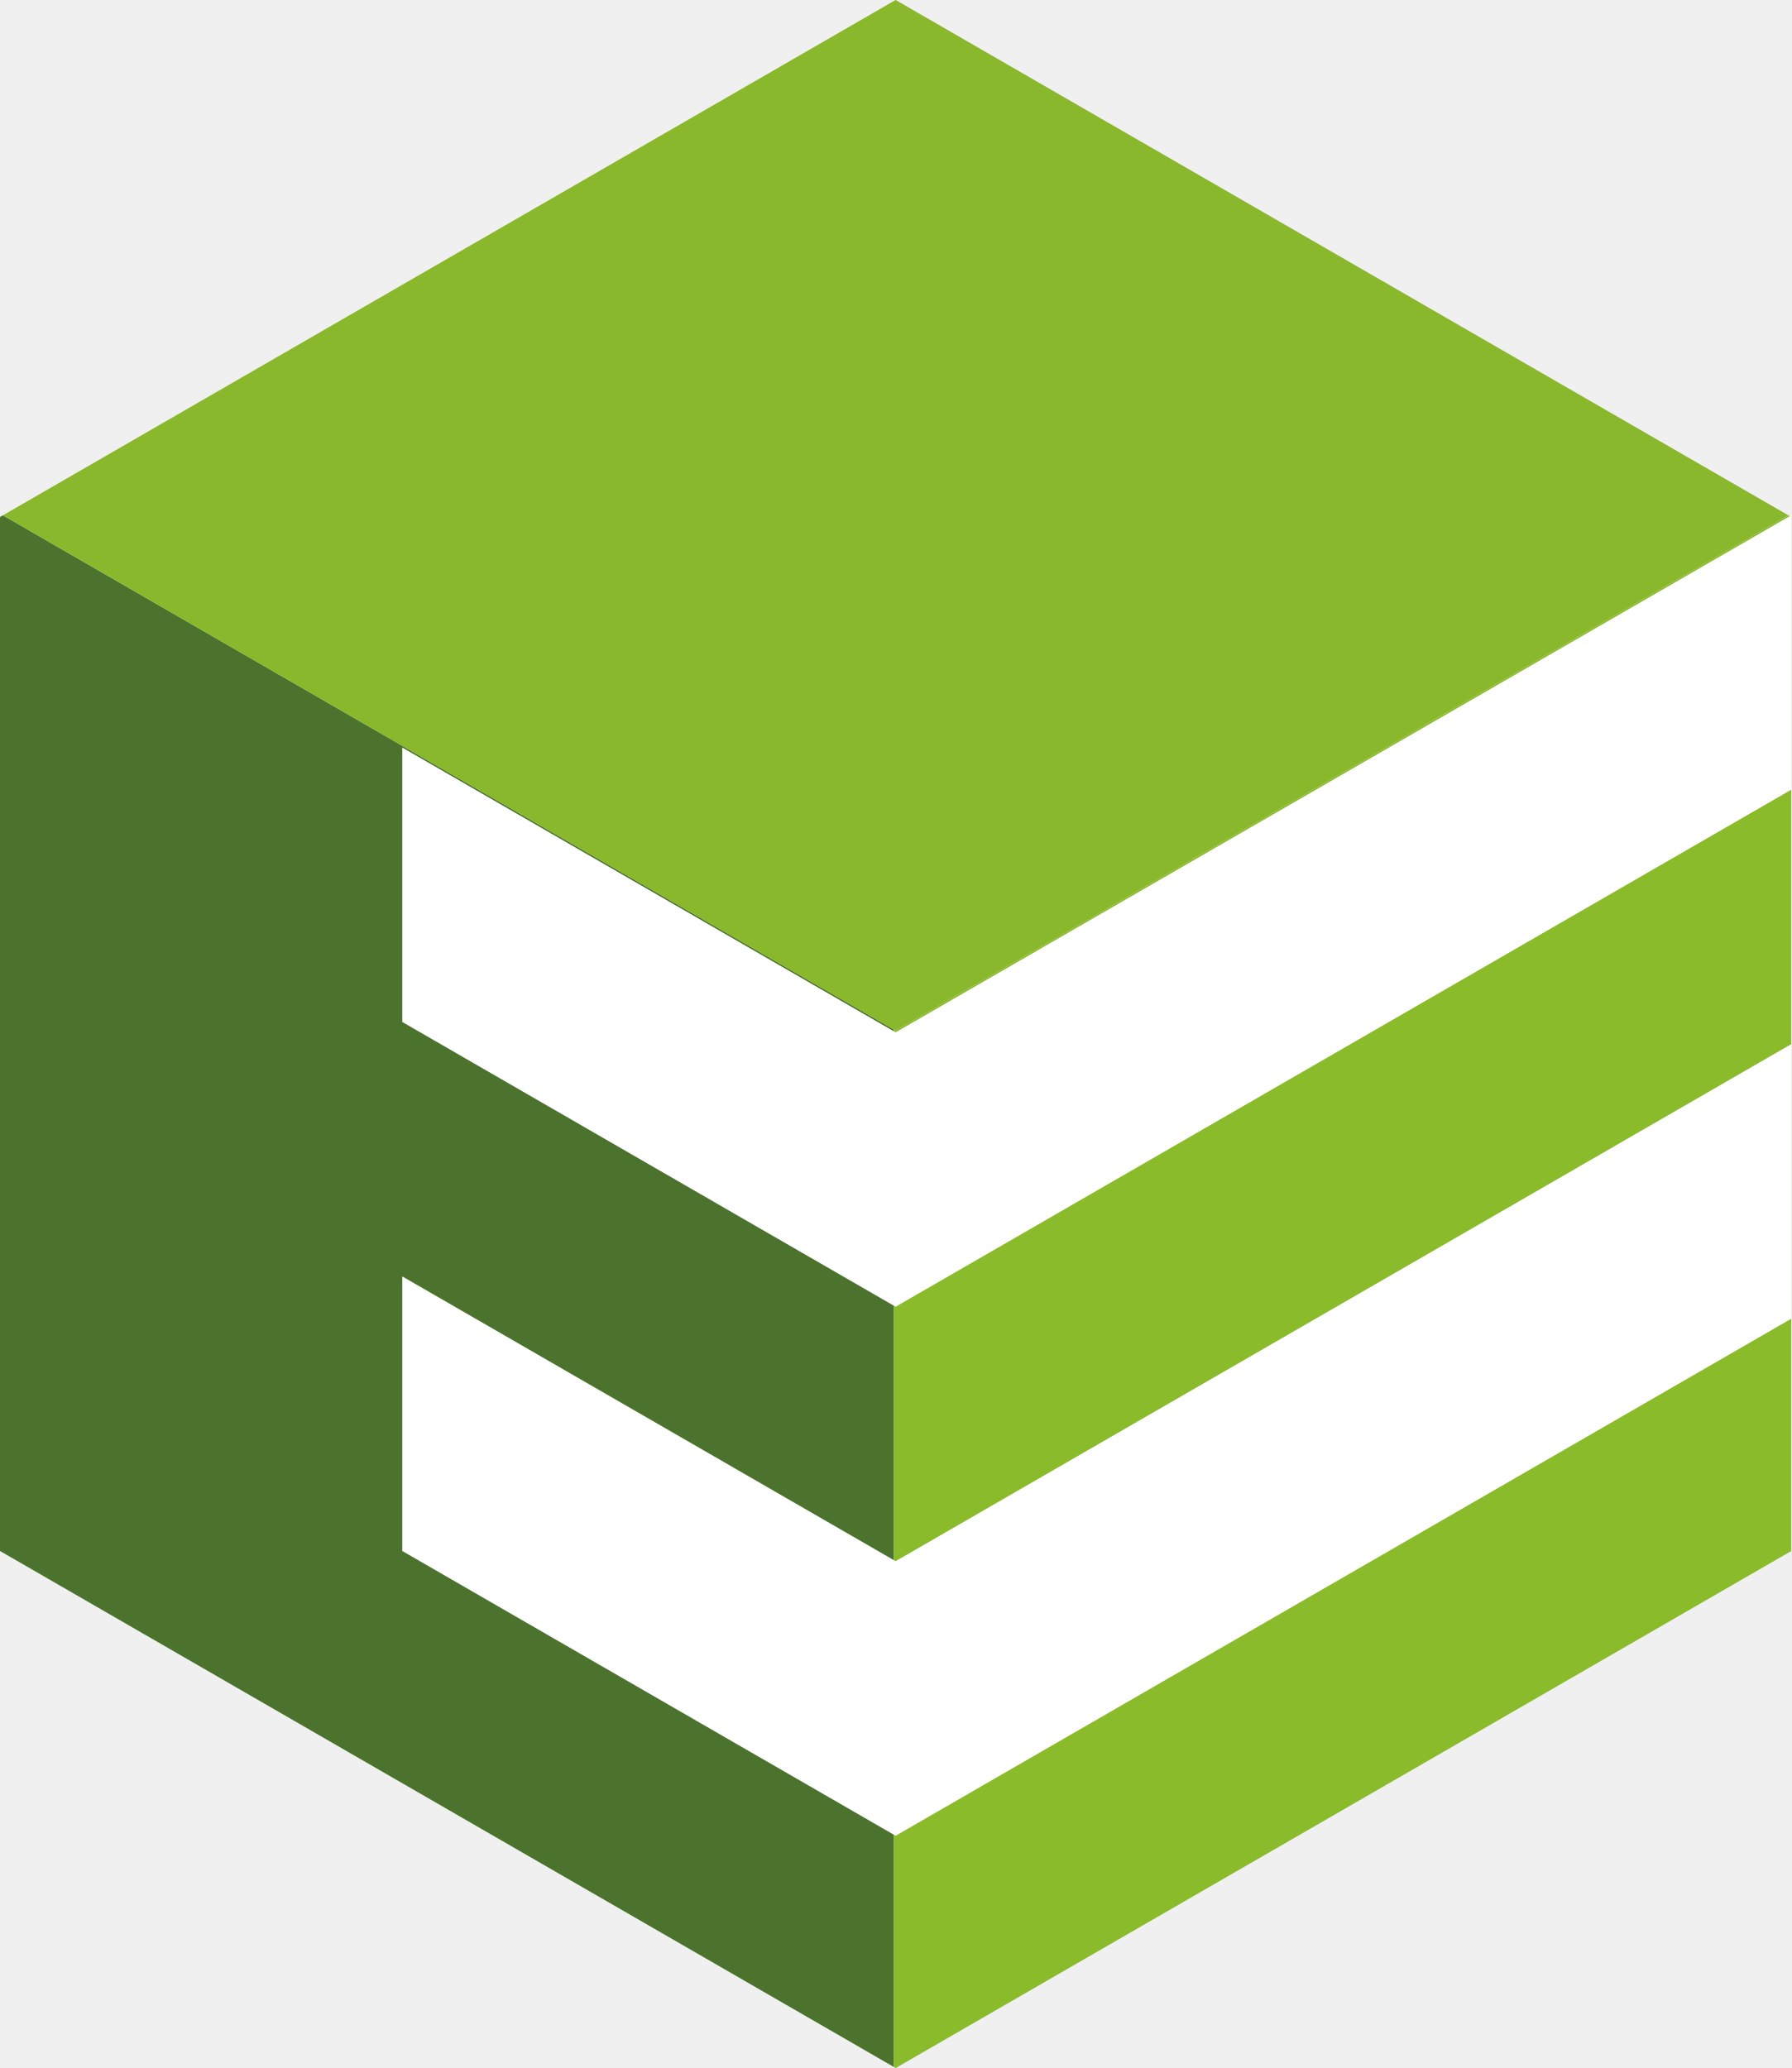
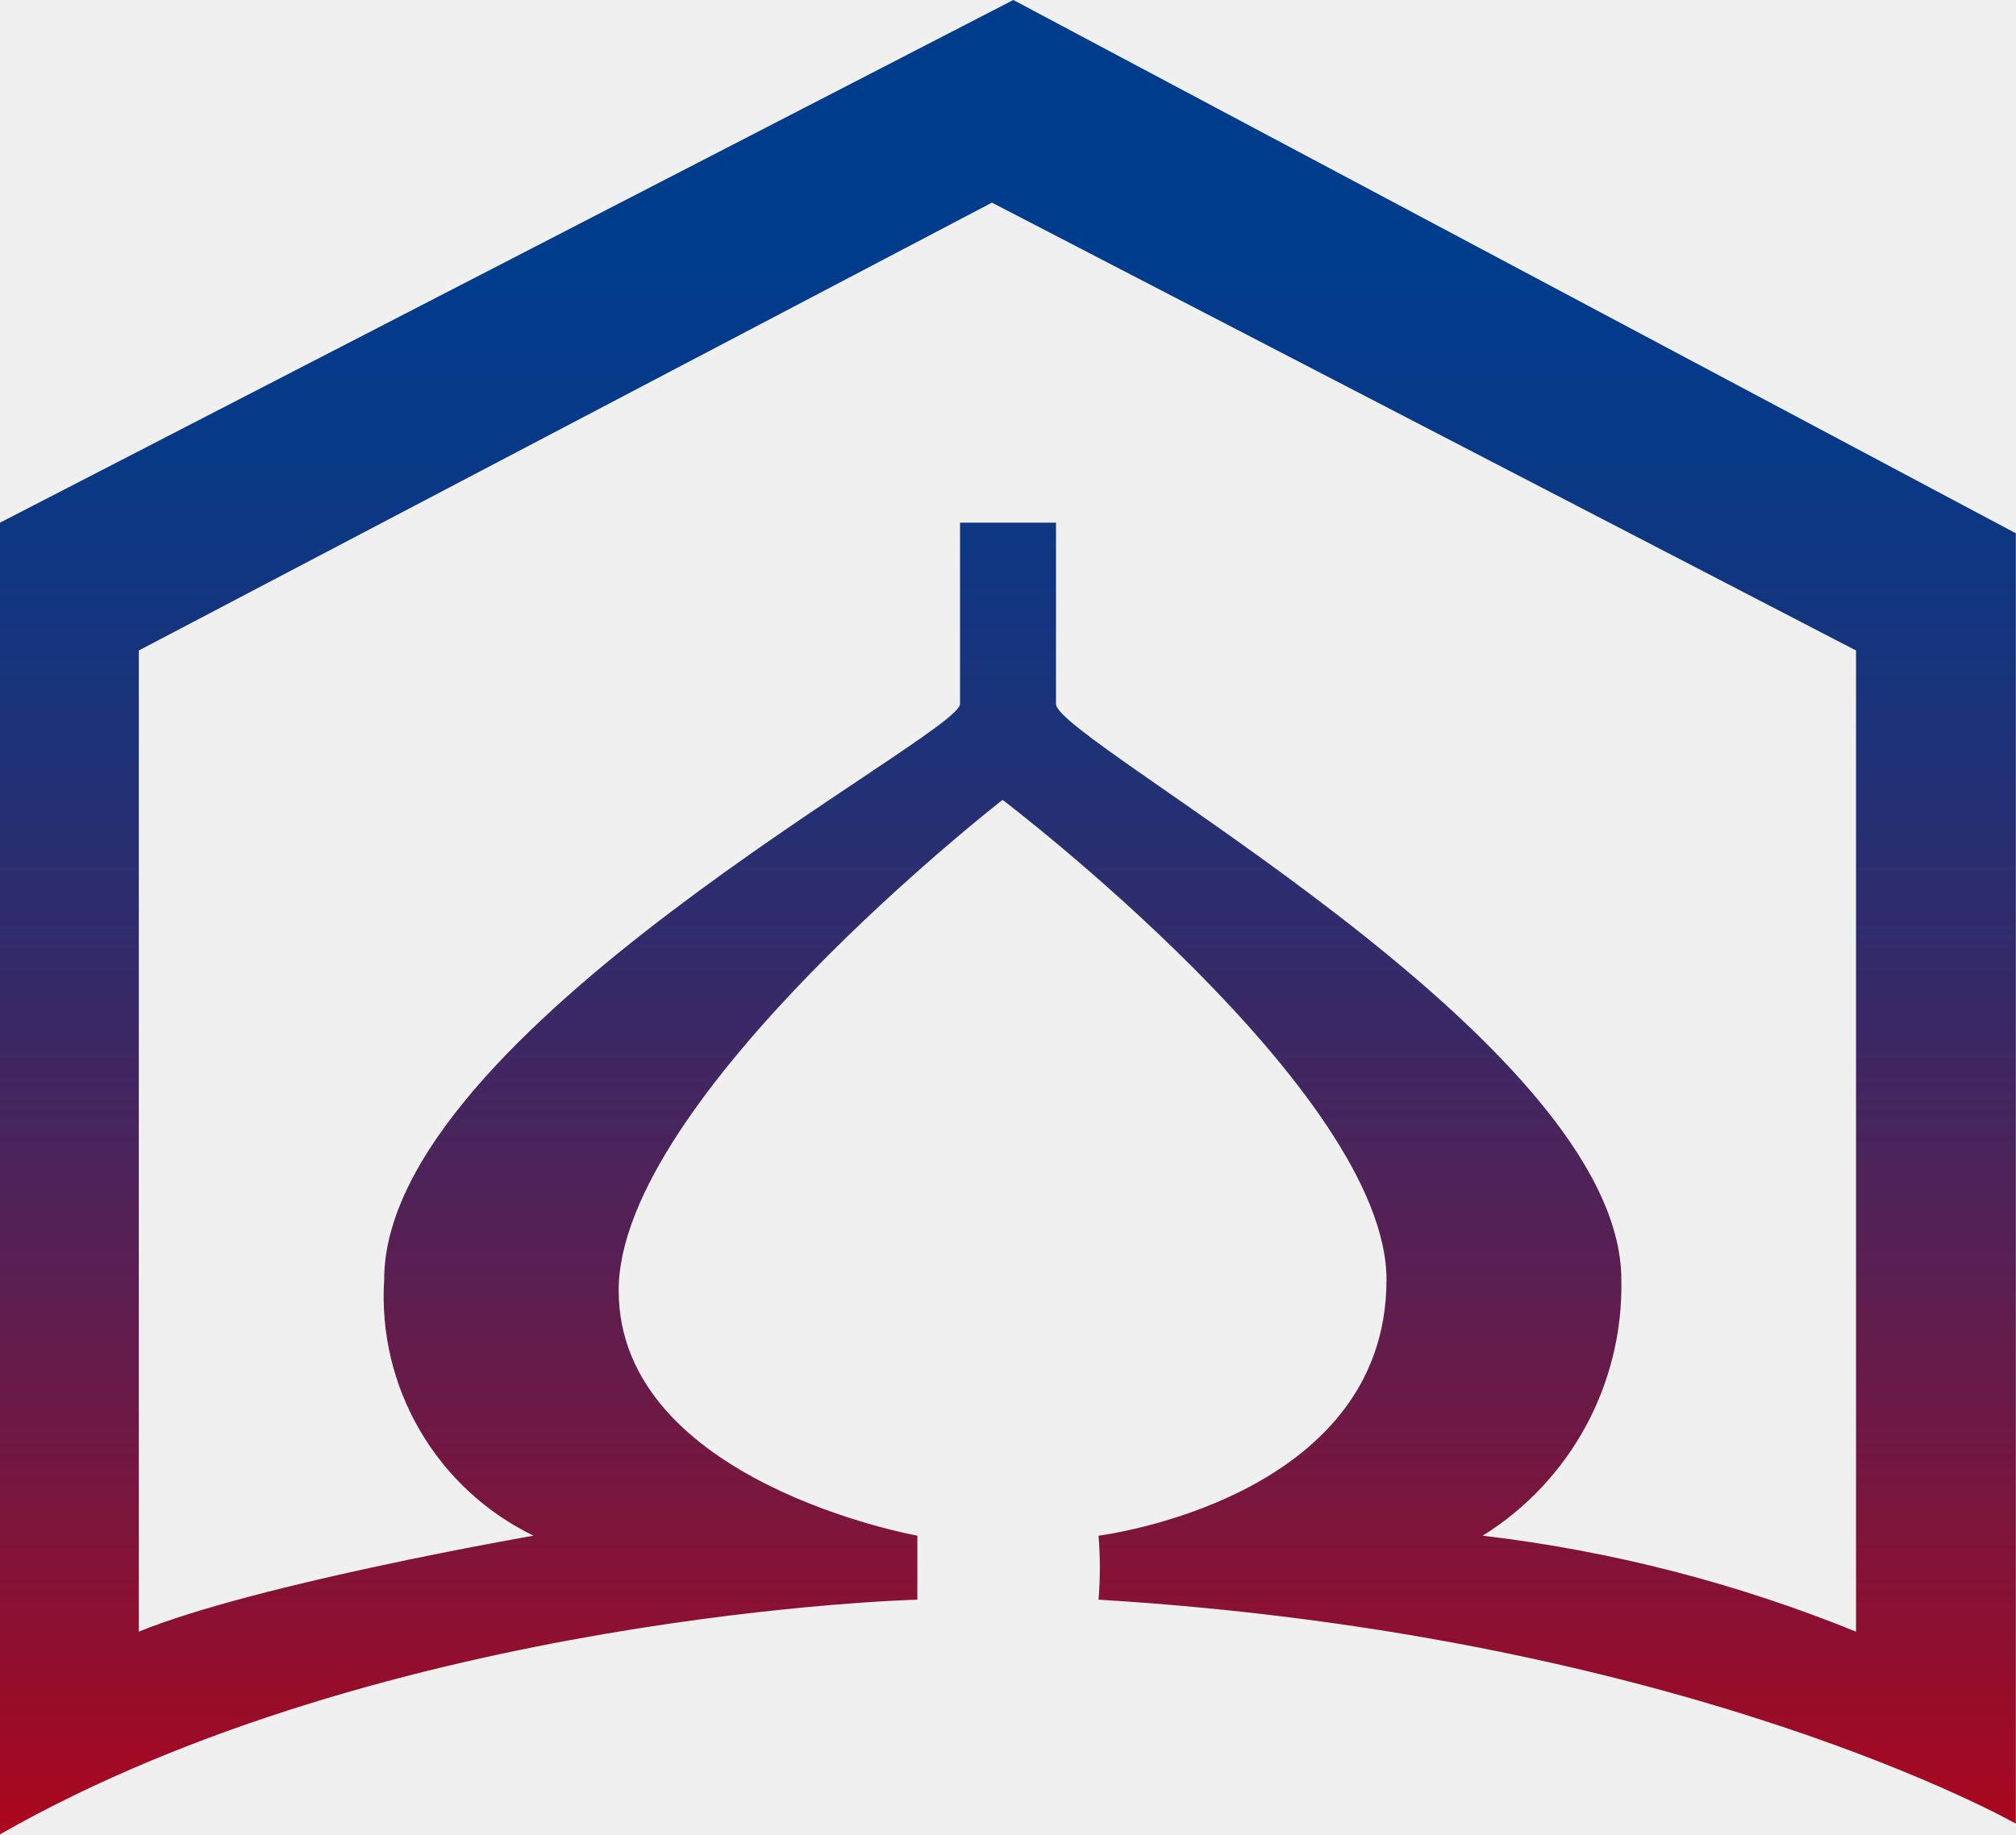
- <svg xmlns="http://www.w3.org/2000/svg" width="47.301" height="54.619" viewBox="0 0 47.301 54.619">
-   <g id="Сгруппировать_47" data-name="Сгруппировать 47" transform="translate(4179.29 -52.108)">
-     <path id="Контур_6" data-name="Контур 6" d="M-4179.213,65.718l-.077.044v27.31l23.606,13.629V79.3Z" fill="#4b732e" />
-     <path id="Контур_7" data-name="Контур 7" d="M-4132.065,65.718l-23.574,13.611-.045-.026v27.4l.045.026,23.65-13.655V65.762Z" fill="#8abb2a" />
-     <path id="Контур_8" data-name="Контур 8" d="M-4132.065,65.718l-23.574-13.611-23.574,13.611,23.574,13.611Z" fill="#8ab82d" />
-     <path id="Контур_9" data-name="Контур 9" d="M-4155.639,79.373l-13.028-7.521V79.1l13.028,7.521,23.65-13.655V65.718Z" fill="#fff" />
-     <path id="Контур_10" data-name="Контур 10" d="M-4155.639,93.341l-13.028-7.521v7.252l13.028,7.521,23.65-13.655V79.686Z" fill="#fff" />
-   </g>
+ <svg xmlns="http://www.w3.org/2000/svg" width="49.361" height="44.921" viewBox="0 0 49.361 44.921">
+   <defs>
+     <linearGradient id="linear-gradient" x1="0.5" y1="1.072" x2="0.5" y2="0.139" gradientUnits="objectBoundingBox">
+       <stop offset="0" stop-color="#c10010" />
+       <stop offset="0.117" stop-color="#a00a24" />
+       <stop offset="0.343" stop-color="#671b49" />
+       <stop offset="0.553" stop-color="#3a2966" />
+       <stop offset="0.739" stop-color="#1a337a" />
+       <stop offset="0.894" stop-color="#073987" />
+       <stop offset="1" stop-color="#003c8c" />
+     </linearGradient>
+   </defs>
+   <path id="Контур_9" data-name="Контур 9" d="M268.124,23.57l-24.811,12.8V68.491c9.511-5.419,22.461-5.746,22.461-5.746V61.178s-7.313-1.306-7.313-6.007,9.4-12.013,9.4-12.013,9.4,7.138,9.4,11.752c0,5.4-7.051,6.268-7.051,6.268a9.424,9.424,0,0,1,0,1.567c14.364.871,22.46,5.485,22.46,5.485v-31.6Zm20.633,39.959a35.206,35.206,0,0,0-9.141-2.351,7.205,7.205,0,0,0,3.395-6.268c0-5.876-13.842-13.189-13.842-14.1v-4.44h-2.35v4.44c0,.784-14.1,8.031-14.1,14.1a6.515,6.515,0,0,0,3.657,6.268s-6.791,1.176-9.664,2.351V39.5L267.6,28.532,288.757,39.5Z" transform="translate(-243.313 -23.57)" fill-rule="evenodd" fill="url(#linear-gradient)" />
</svg>
